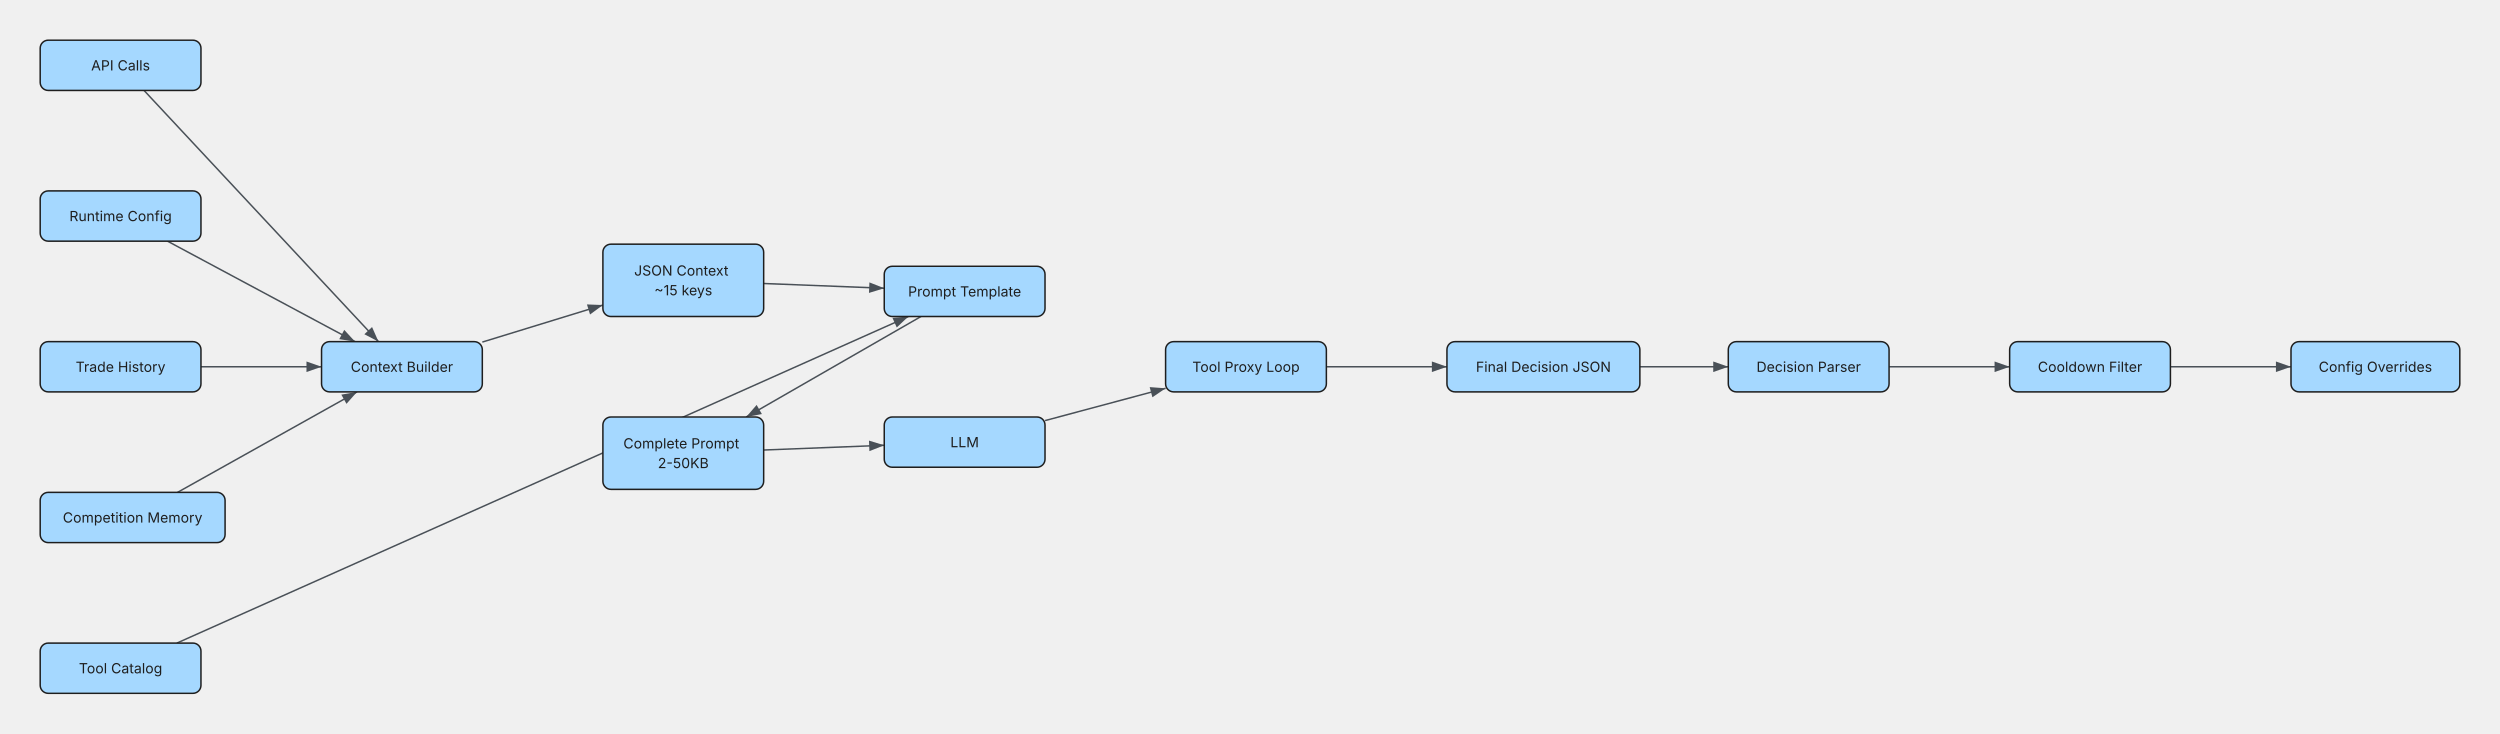
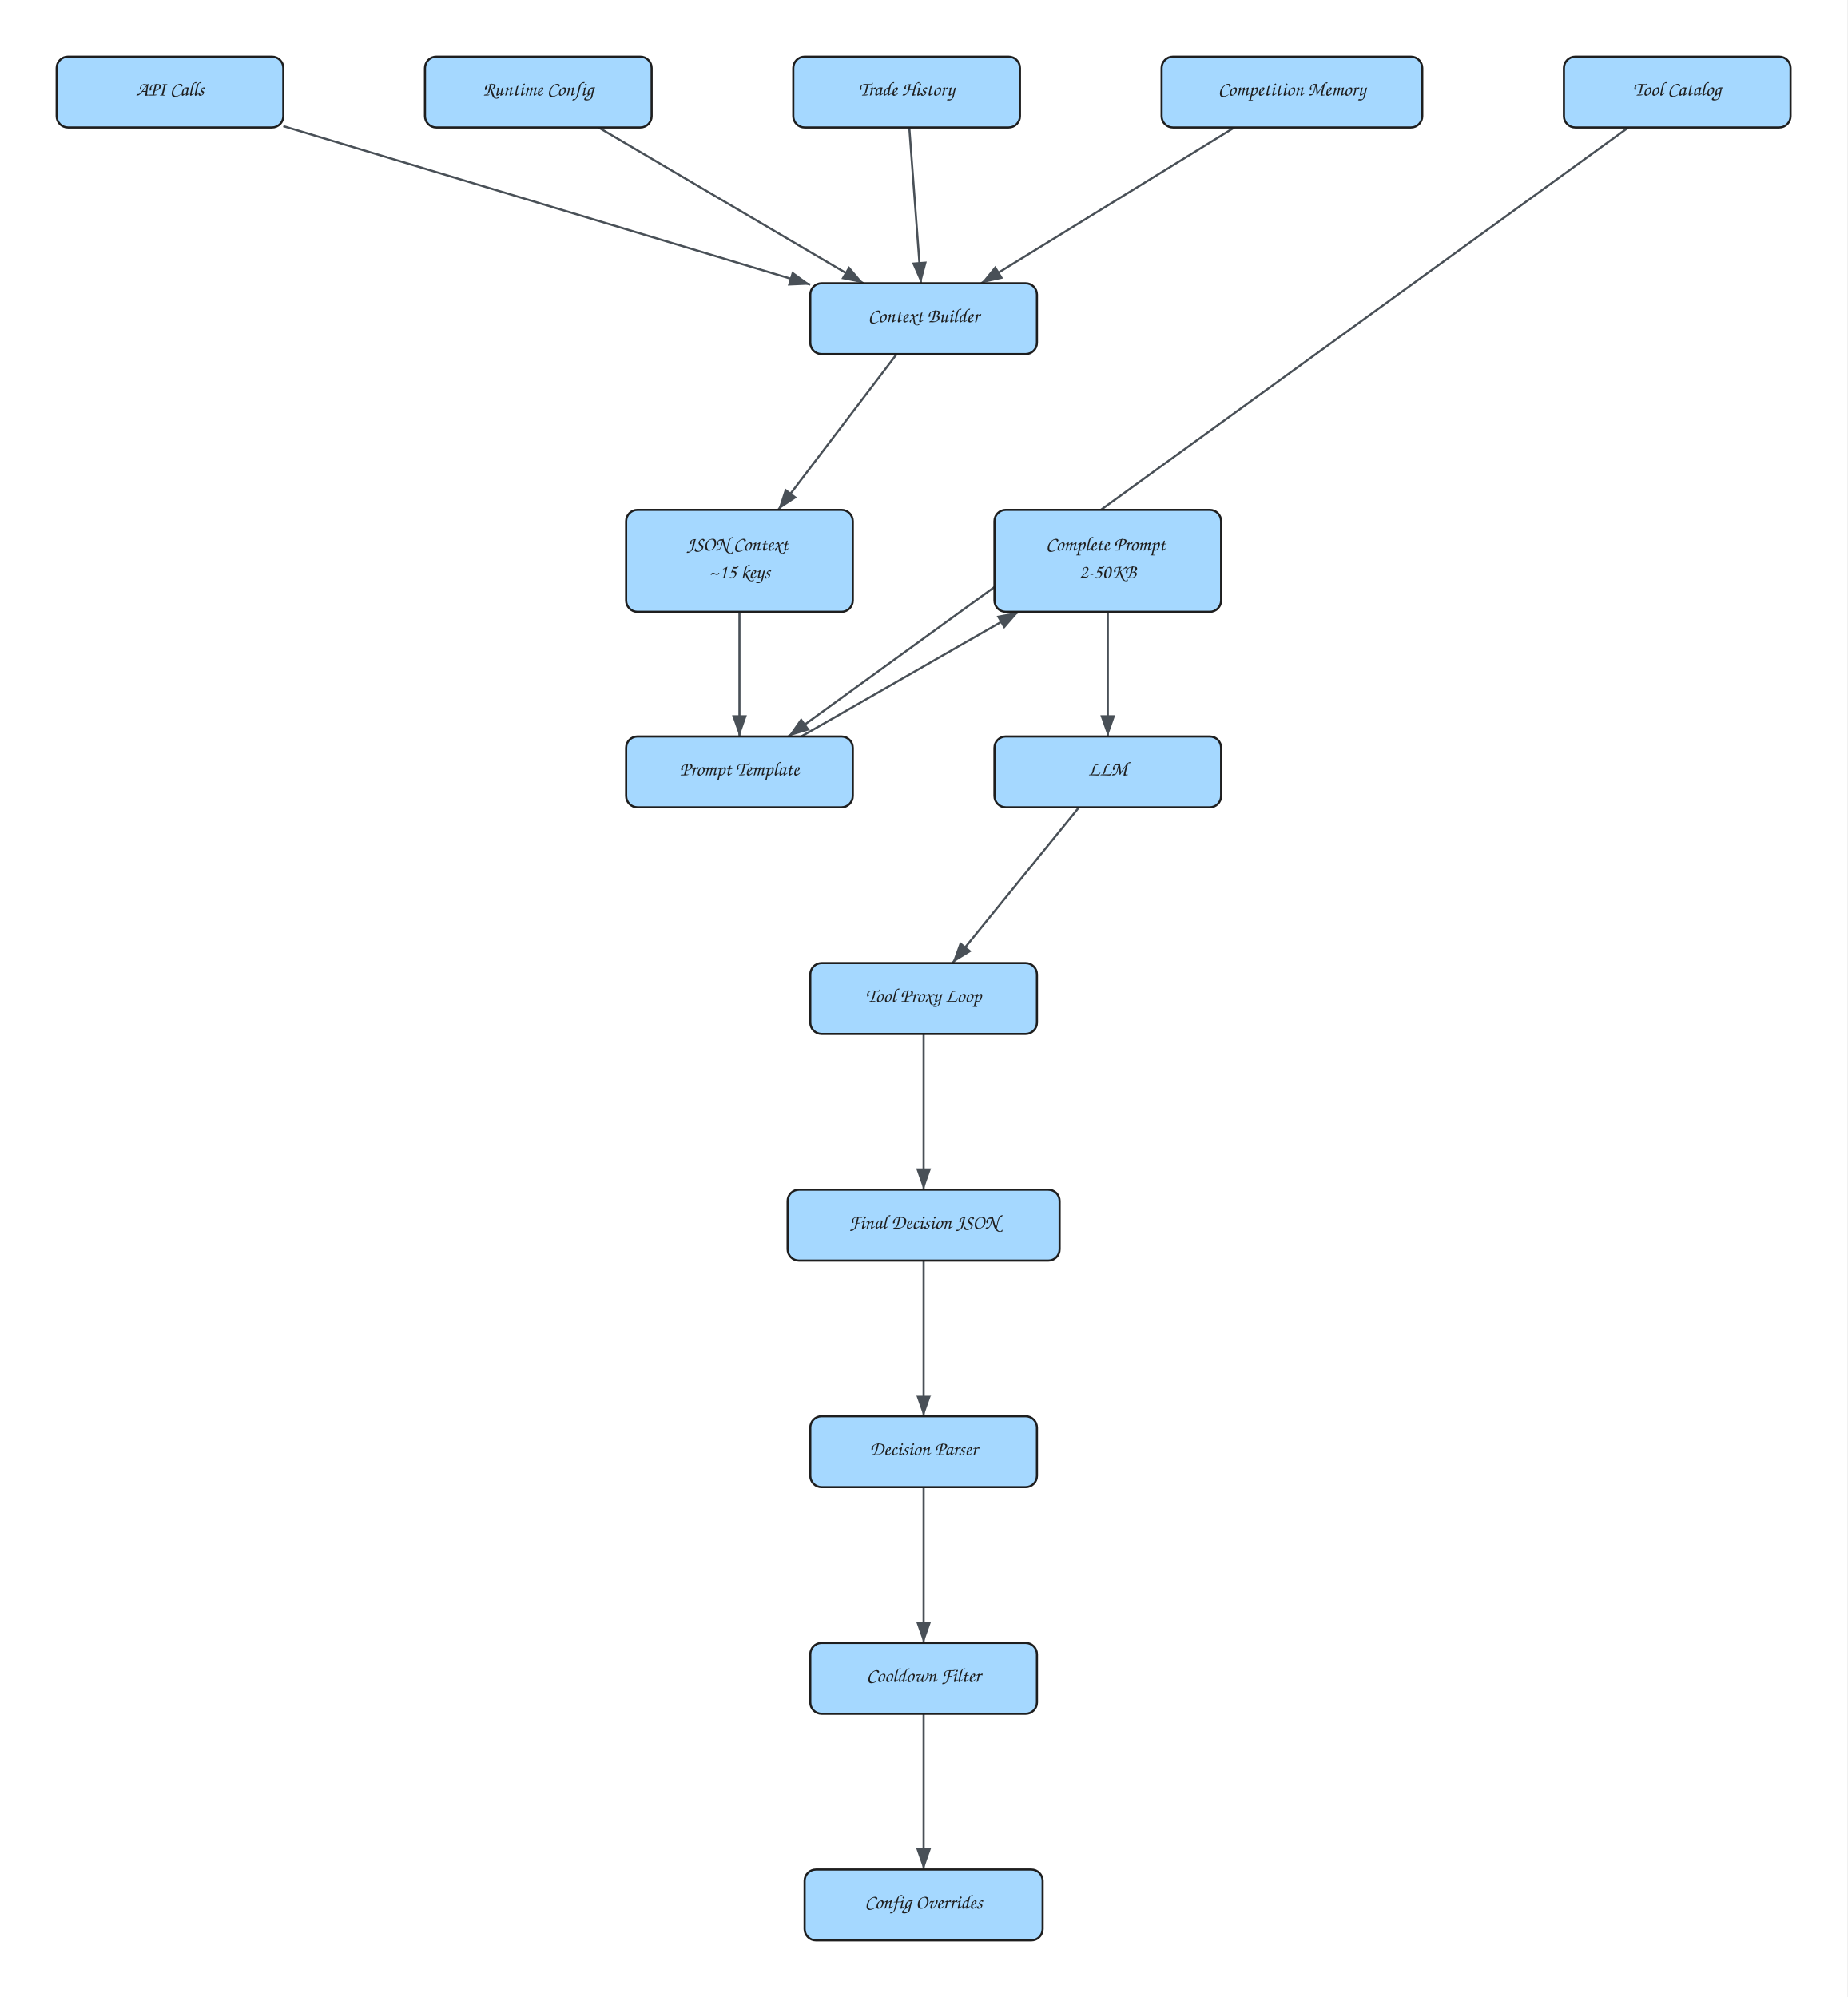
- <svg xmlns="http://www.w3.org/2000/svg" viewBox="0 0 2488 730" width="2488" height="730">
+ <svg xmlns="http://www.w3.org/2000/svg" viewBox="0 0 1304 1410" width="1304" height="1410">
+   <rect width="1304" height="1410" fill="#ffffff" />
  <defs>
    <marker id="arrowhead" markerWidth="10" markerHeight="7" refX="10" refY="3.5" orient="auto">
      <polygon points="0 0, 10 3.5, 0 7" fill="#495057" />
    </marker>
  </defs>
  <g transform="translate(40, 40)">
-     <line x1="103.333" y1="50" x2="336.667" y2="300" stroke="#495057" stroke-width="1.5" marker-end="url(#arrowhead)" />
-     <line x1="126.667" y1="200" x2="313.333" y2="300" stroke="#495057" stroke-width="1.5" marker-end="url(#arrowhead)" />
-     <line x1="160" y1="325" x2="280" y2="325" stroke="#495057" stroke-width="1.5" marker-end="url(#arrowhead)" />
-     <line x1="136.667" y1="450" x2="315.333" y2="350" stroke="#495057" stroke-width="1.5" marker-end="url(#arrowhead)" />
-     <line x1="440" y1="300.429" x2="560" y2="263.571" stroke="#495057" stroke-width="1.5" marker-end="url(#arrowhead)" />
-     <line x1="720" y1="242.143" x2="840" y2="246.857" stroke="#495057" stroke-width="1.5" marker-end="url(#arrowhead)" />
-     <line x1="136" y1="600" x2="864" y2="275" stroke="#495057" stroke-width="1.5" marker-end="url(#arrowhead)" />
-     <line x1="876.522" y1="275" x2="702.609" y2="375" stroke="#495057" stroke-width="1.5" marker-end="url(#arrowhead)" />
-     <line x1="720" y1="407.857" x2="840" y2="403.143" stroke="#495057" stroke-width="1.5" marker-end="url(#arrowhead)" />
-     <line x1="1000" y1="378.571" x2="1120" y2="346.429" stroke="#495057" stroke-width="1.5" marker-end="url(#arrowhead)" />
-     <line x1="1280" y1="325" x2="1400" y2="325" stroke="#495057" stroke-width="1.5" marker-end="url(#arrowhead)" />
-     <line x1="1592" y1="325" x2="1680" y2="325" stroke="#495057" stroke-width="1.5" marker-end="url(#arrowhead)" />
-     <line x1="1840" y1="325" x2="1960" y2="325" stroke="#495057" stroke-width="1.5" marker-end="url(#arrowhead)" />
-     <line x1="2120" y1="325" x2="2240" y2="325" stroke="#495057" stroke-width="1.5" marker-end="url(#arrowhead)" />
+     <line x1="160" y1="49.06" x2="532" y2="160.94" stroke="#495057" stroke-width="1.5" marker-end="url(#arrowhead)" />
+     <line x1="382.5" y1="50" x2="569.5" y2="160" stroke="#495057" stroke-width="1.5" marker-end="url(#arrowhead)" />
+     <line x1="601.875" y1="50" x2="610.125" y2="160" stroke="#495057" stroke-width="1.5" marker-end="url(#arrowhead)" />
+     <line x1="831.375" y1="50" x2="652.625" y2="160" stroke="#495057" stroke-width="1.5" marker-end="url(#arrowhead)" />
+     <line x1="592.994" y1="210" x2="509.368" y2="320" stroke="#495057" stroke-width="1.5" marker-end="url(#arrowhead)" />
+     <line x1="482" y1="392" x2="482" y2="480" stroke="#495057" stroke-width="1.5" marker-end="url(#arrowhead)" />
+     <line x1="1109.521" y1="50" x2="516.479" y2="480" stroke="#495057" stroke-width="1.5" marker-end="url(#arrowhead)" />
+     <line x1="525.624" y1="480" x2="679.181" y2="392" stroke="#495057" stroke-width="1.5" marker-end="url(#arrowhead)" />
+     <line x1="742" y1="392" x2="742" y2="480" stroke="#495057" stroke-width="1.5" marker-end="url(#arrowhead)" />
+     <line x1="721.688" y1="530" x2="632.312" y2="640" stroke="#495057" stroke-width="1.5" marker-end="url(#arrowhead)" />
+     <line x1="612" y1="690" x2="612" y2="800" stroke="#495057" stroke-width="1.5" marker-end="url(#arrowhead)" />
+     <line x1="612" y1="850" x2="612" y2="960" stroke="#495057" stroke-width="1.5" marker-end="url(#arrowhead)" />
+     <line x1="612" y1="1010" x2="612" y2="1120" stroke="#495057" stroke-width="1.5" marker-end="url(#arrowhead)" />
+     <line x1="612" y1="1170" x2="612" y2="1280" stroke="#495057" stroke-width="1.5" marker-end="url(#arrowhead)" />
    <rect x="0" y="0" width="160" height="50" rx="8" ry="8" fill="#a5d8ff" stroke="#1e1e1e" stroke-width="1.5" />
-     <text x="80" y="25" text-anchor="middle" dominant-baseline="central" font-family="system-ui, -apple-system, sans-serif" font-size="14" fill="#1e1e1e">
+     <text x="80" y="25" text-anchor="middle" dominant-baseline="central" font-family="'Segoe Print', 'Comic Sans MS', 'Patrick Hand', cursive" font-size="14" fill="#1e1e1e">
      <tspan x="80" dy="0">API Calls</tspan>
    </text>
-     <rect x="0" y="150" width="160" height="50" rx="8" ry="8" fill="#a5d8ff" stroke="#1e1e1e" stroke-width="1.5" />
-     <text x="80" y="175" text-anchor="middle" dominant-baseline="central" font-family="system-ui, -apple-system, sans-serif" font-size="14" fill="#1e1e1e">
-       <tspan x="80" dy="0">Runtime Config</tspan>
+     <rect x="260" y="0" width="160" height="50" rx="8" ry="8" fill="#a5d8ff" stroke="#1e1e1e" stroke-width="1.5" />
+     <text x="340" y="25" text-anchor="middle" dominant-baseline="central" font-family="'Segoe Print', 'Comic Sans MS', 'Patrick Hand', cursive" font-size="14" fill="#1e1e1e">
+       <tspan x="340" dy="0">Runtime Config</tspan>
    </text>
-     <rect x="0" y="300" width="160" height="50" rx="8" ry="8" fill="#a5d8ff" stroke="#1e1e1e" stroke-width="1.5" />
-     <text x="80" y="325" text-anchor="middle" dominant-baseline="central" font-family="system-ui, -apple-system, sans-serif" font-size="14" fill="#1e1e1e">
-       <tspan x="80" dy="0">Trade History</tspan>
+     <rect x="520" y="0" width="160" height="50" rx="8" ry="8" fill="#a5d8ff" stroke="#1e1e1e" stroke-width="1.5" />
+     <text x="600" y="25" text-anchor="middle" dominant-baseline="central" font-family="'Segoe Print', 'Comic Sans MS', 'Patrick Hand', cursive" font-size="14" fill="#1e1e1e">
+       <tspan x="600" dy="0">Trade History</tspan>
    </text>
-     <rect x="0" y="450" width="184" height="50" rx="8" ry="8" fill="#a5d8ff" stroke="#1e1e1e" stroke-width="1.5" />
-     <text x="92" y="475" text-anchor="middle" dominant-baseline="central" font-family="system-ui, -apple-system, sans-serif" font-size="14" fill="#1e1e1e">
-       <tspan x="92" dy="0">Competition Memory</tspan>
+     <rect x="780" y="0" width="184" height="50" rx="8" ry="8" fill="#a5d8ff" stroke="#1e1e1e" stroke-width="1.5" />
+     <text x="872" y="25" text-anchor="middle" dominant-baseline="central" font-family="'Segoe Print', 'Comic Sans MS', 'Patrick Hand', cursive" font-size="14" fill="#1e1e1e">
+       <tspan x="872" dy="0">Competition Memory</tspan>
    </text>
-     <rect x="0" y="600" width="160" height="50" rx="8" ry="8" fill="#a5d8ff" stroke="#1e1e1e" stroke-width="1.5" />
-     <text x="80" y="625" text-anchor="middle" dominant-baseline="central" font-family="system-ui, -apple-system, sans-serif" font-size="14" fill="#1e1e1e">
-       <tspan x="80" dy="0">Tool Catalog</tspan>
+     <rect x="1064" y="0" width="160" height="50" rx="8" ry="8" fill="#a5d8ff" stroke="#1e1e1e" stroke-width="1.5" />
+     <text x="1144" y="25" text-anchor="middle" dominant-baseline="central" font-family="'Segoe Print', 'Comic Sans MS', 'Patrick Hand', cursive" font-size="14" fill="#1e1e1e">
+       <tspan x="1144" dy="0">Tool Catalog</tspan>
    </text>
-     <rect x="280" y="300" width="160" height="50" rx="8" ry="8" fill="#a5d8ff" stroke="#1e1e1e" stroke-width="1.5" />
-     <text x="360" y="325" text-anchor="middle" dominant-baseline="central" font-family="system-ui, -apple-system, sans-serif" font-size="14" fill="#1e1e1e">
-       <tspan x="360" dy="0">Context Builder</tspan>
+     <rect x="532" y="160" width="160" height="50" rx="8" ry="8" fill="#a5d8ff" stroke="#1e1e1e" stroke-width="1.5" />
+     <text x="612" y="185" text-anchor="middle" dominant-baseline="central" font-family="'Segoe Print', 'Comic Sans MS', 'Patrick Hand', cursive" font-size="14" fill="#1e1e1e">
+       <tspan x="612" dy="0">Context Builder</tspan>
    </text>
-     <rect x="560" y="203" width="160" height="72" rx="8" ry="8" fill="#a5d8ff" stroke="#1e1e1e" stroke-width="1.5" />
-     <text x="640" y="229.2" text-anchor="middle" dominant-baseline="central" font-family="system-ui, -apple-system, sans-serif" font-size="14" fill="#1e1e1e">
-       <tspan x="640" dy="0">JSON Context</tspan>
-       <tspan x="640" dy="19.6">~15 keys</tspan>
+     <rect x="402" y="320" width="160" height="72" rx="8" ry="8" fill="#a5d8ff" stroke="#1e1e1e" stroke-width="1.5" />
+     <text x="482" y="346.2" text-anchor="middle" dominant-baseline="central" font-family="'Segoe Print', 'Comic Sans MS', 'Patrick Hand', cursive" font-size="14" fill="#1e1e1e">
+       <tspan x="482" dy="0">JSON Context</tspan>
+       <tspan x="482" dy="19.6">~15 keys</tspan>
    </text>
-     <rect x="560" y="375" width="160" height="72" rx="8" ry="8" fill="#a5d8ff" stroke="#1e1e1e" stroke-width="1.5" />
-     <text x="640" y="401.2" text-anchor="middle" dominant-baseline="central" font-family="system-ui, -apple-system, sans-serif" font-size="14" fill="#1e1e1e">
-       <tspan x="640" dy="0">Complete Prompt</tspan>
-       <tspan x="640" dy="19.6">2-50KB</tspan>
+     <rect x="662" y="320" width="160" height="72" rx="8" ry="8" fill="#a5d8ff" stroke="#1e1e1e" stroke-width="1.5" />
+     <text x="742" y="346.2" text-anchor="middle" dominant-baseline="central" font-family="'Segoe Print', 'Comic Sans MS', 'Patrick Hand', cursive" font-size="14" fill="#1e1e1e">
+       <tspan x="742" dy="0">Complete Prompt</tspan>
+       <tspan x="742" dy="19.6">2-50KB</tspan>
    </text>
-     <rect x="840" y="225" width="160" height="50" rx="8" ry="8" fill="#a5d8ff" stroke="#1e1e1e" stroke-width="1.5" />
-     <text x="920" y="250" text-anchor="middle" dominant-baseline="central" font-family="system-ui, -apple-system, sans-serif" font-size="14" fill="#1e1e1e">
-       <tspan x="920" dy="0">Prompt Template</tspan>
+     <rect x="402" y="480" width="160" height="50" rx="8" ry="8" fill="#a5d8ff" stroke="#1e1e1e" stroke-width="1.5" />
+     <text x="482" y="505" text-anchor="middle" dominant-baseline="central" font-family="'Segoe Print', 'Comic Sans MS', 'Patrick Hand', cursive" font-size="14" fill="#1e1e1e">
+       <tspan x="482" dy="0">Prompt Template</tspan>
    </text>
-     <rect x="840" y="375" width="160" height="50" rx="8" ry="8" fill="#a5d8ff" stroke="#1e1e1e" stroke-width="1.5" />
-     <text x="920" y="400" text-anchor="middle" dominant-baseline="central" font-family="system-ui, -apple-system, sans-serif" font-size="14" fill="#1e1e1e">
-       <tspan x="920" dy="0">LLM</tspan>
+     <rect x="662" y="480" width="160" height="50" rx="8" ry="8" fill="#a5d8ff" stroke="#1e1e1e" stroke-width="1.5" />
+     <text x="742" y="505" text-anchor="middle" dominant-baseline="central" font-family="'Segoe Print', 'Comic Sans MS', 'Patrick Hand', cursive" font-size="14" fill="#1e1e1e">
+       <tspan x="742" dy="0">LLM</tspan>
    </text>
-     <rect x="1120" y="300" width="160" height="50" rx="8" ry="8" fill="#a5d8ff" stroke="#1e1e1e" stroke-width="1.5" />
-     <text x="1200" y="325" text-anchor="middle" dominant-baseline="central" font-family="system-ui, -apple-system, sans-serif" font-size="14" fill="#1e1e1e">
-       <tspan x="1200" dy="0">Tool Proxy Loop</tspan>
+     <rect x="532" y="640" width="160" height="50" rx="8" ry="8" fill="#a5d8ff" stroke="#1e1e1e" stroke-width="1.5" />
+     <text x="612" y="665" text-anchor="middle" dominant-baseline="central" font-family="'Segoe Print', 'Comic Sans MS', 'Patrick Hand', cursive" font-size="14" fill="#1e1e1e">
+       <tspan x="612" dy="0">Tool Proxy Loop</tspan>
    </text>
-     <rect x="1400" y="300" width="192" height="50" rx="8" ry="8" fill="#a5d8ff" stroke="#1e1e1e" stroke-width="1.5" />
-     <text x="1496" y="325" text-anchor="middle" dominant-baseline="central" font-family="system-ui, -apple-system, sans-serif" font-size="14" fill="#1e1e1e">
-       <tspan x="1496" dy="0">Final Decision JSON</tspan>
+     <rect x="516" y="800" width="192" height="50" rx="8" ry="8" fill="#a5d8ff" stroke="#1e1e1e" stroke-width="1.5" />
+     <text x="612" y="825" text-anchor="middle" dominant-baseline="central" font-family="'Segoe Print', 'Comic Sans MS', 'Patrick Hand', cursive" font-size="14" fill="#1e1e1e">
+       <tspan x="612" dy="0">Final Decision JSON</tspan>
    </text>
-     <rect x="1680" y="300" width="160" height="50" rx="8" ry="8" fill="#a5d8ff" stroke="#1e1e1e" stroke-width="1.5" />
-     <text x="1760" y="325" text-anchor="middle" dominant-baseline="central" font-family="system-ui, -apple-system, sans-serif" font-size="14" fill="#1e1e1e">
-       <tspan x="1760" dy="0">Decision Parser</tspan>
+     <rect x="532" y="960" width="160" height="50" rx="8" ry="8" fill="#a5d8ff" stroke="#1e1e1e" stroke-width="1.5" />
+     <text x="612" y="985" text-anchor="middle" dominant-baseline="central" font-family="'Segoe Print', 'Comic Sans MS', 'Patrick Hand', cursive" font-size="14" fill="#1e1e1e">
+       <tspan x="612" dy="0">Decision Parser</tspan>
    </text>
-     <rect x="1960" y="300" width="160" height="50" rx="8" ry="8" fill="#a5d8ff" stroke="#1e1e1e" stroke-width="1.5" />
-     <text x="2040" y="325" text-anchor="middle" dominant-baseline="central" font-family="system-ui, -apple-system, sans-serif" font-size="14" fill="#1e1e1e">
-       <tspan x="2040" dy="0">Cooldown Filter</tspan>
+     <rect x="532" y="1120" width="160" height="50" rx="8" ry="8" fill="#a5d8ff" stroke="#1e1e1e" stroke-width="1.5" />
+     <text x="612" y="1145" text-anchor="middle" dominant-baseline="central" font-family="'Segoe Print', 'Comic Sans MS', 'Patrick Hand', cursive" font-size="14" fill="#1e1e1e">
+       <tspan x="612" dy="0">Cooldown Filter</tspan>
    </text>
-     <rect x="2240" y="300" width="168" height="50" rx="8" ry="8" fill="#a5d8ff" stroke="#1e1e1e" stroke-width="1.5" />
-     <text x="2324" y="325" text-anchor="middle" dominant-baseline="central" font-family="system-ui, -apple-system, sans-serif" font-size="14" fill="#1e1e1e">
-       <tspan x="2324" dy="0">Config Overrides</tspan>
+     <rect x="528" y="1280" width="168" height="50" rx="8" ry="8" fill="#a5d8ff" stroke="#1e1e1e" stroke-width="1.5" />
+     <text x="612" y="1305" text-anchor="middle" dominant-baseline="central" font-family="'Segoe Print', 'Comic Sans MS', 'Patrick Hand', cursive" font-size="14" fill="#1e1e1e">
+       <tspan x="612" dy="0">Config Overrides</tspan>
    </text>
  </g>
</svg>
